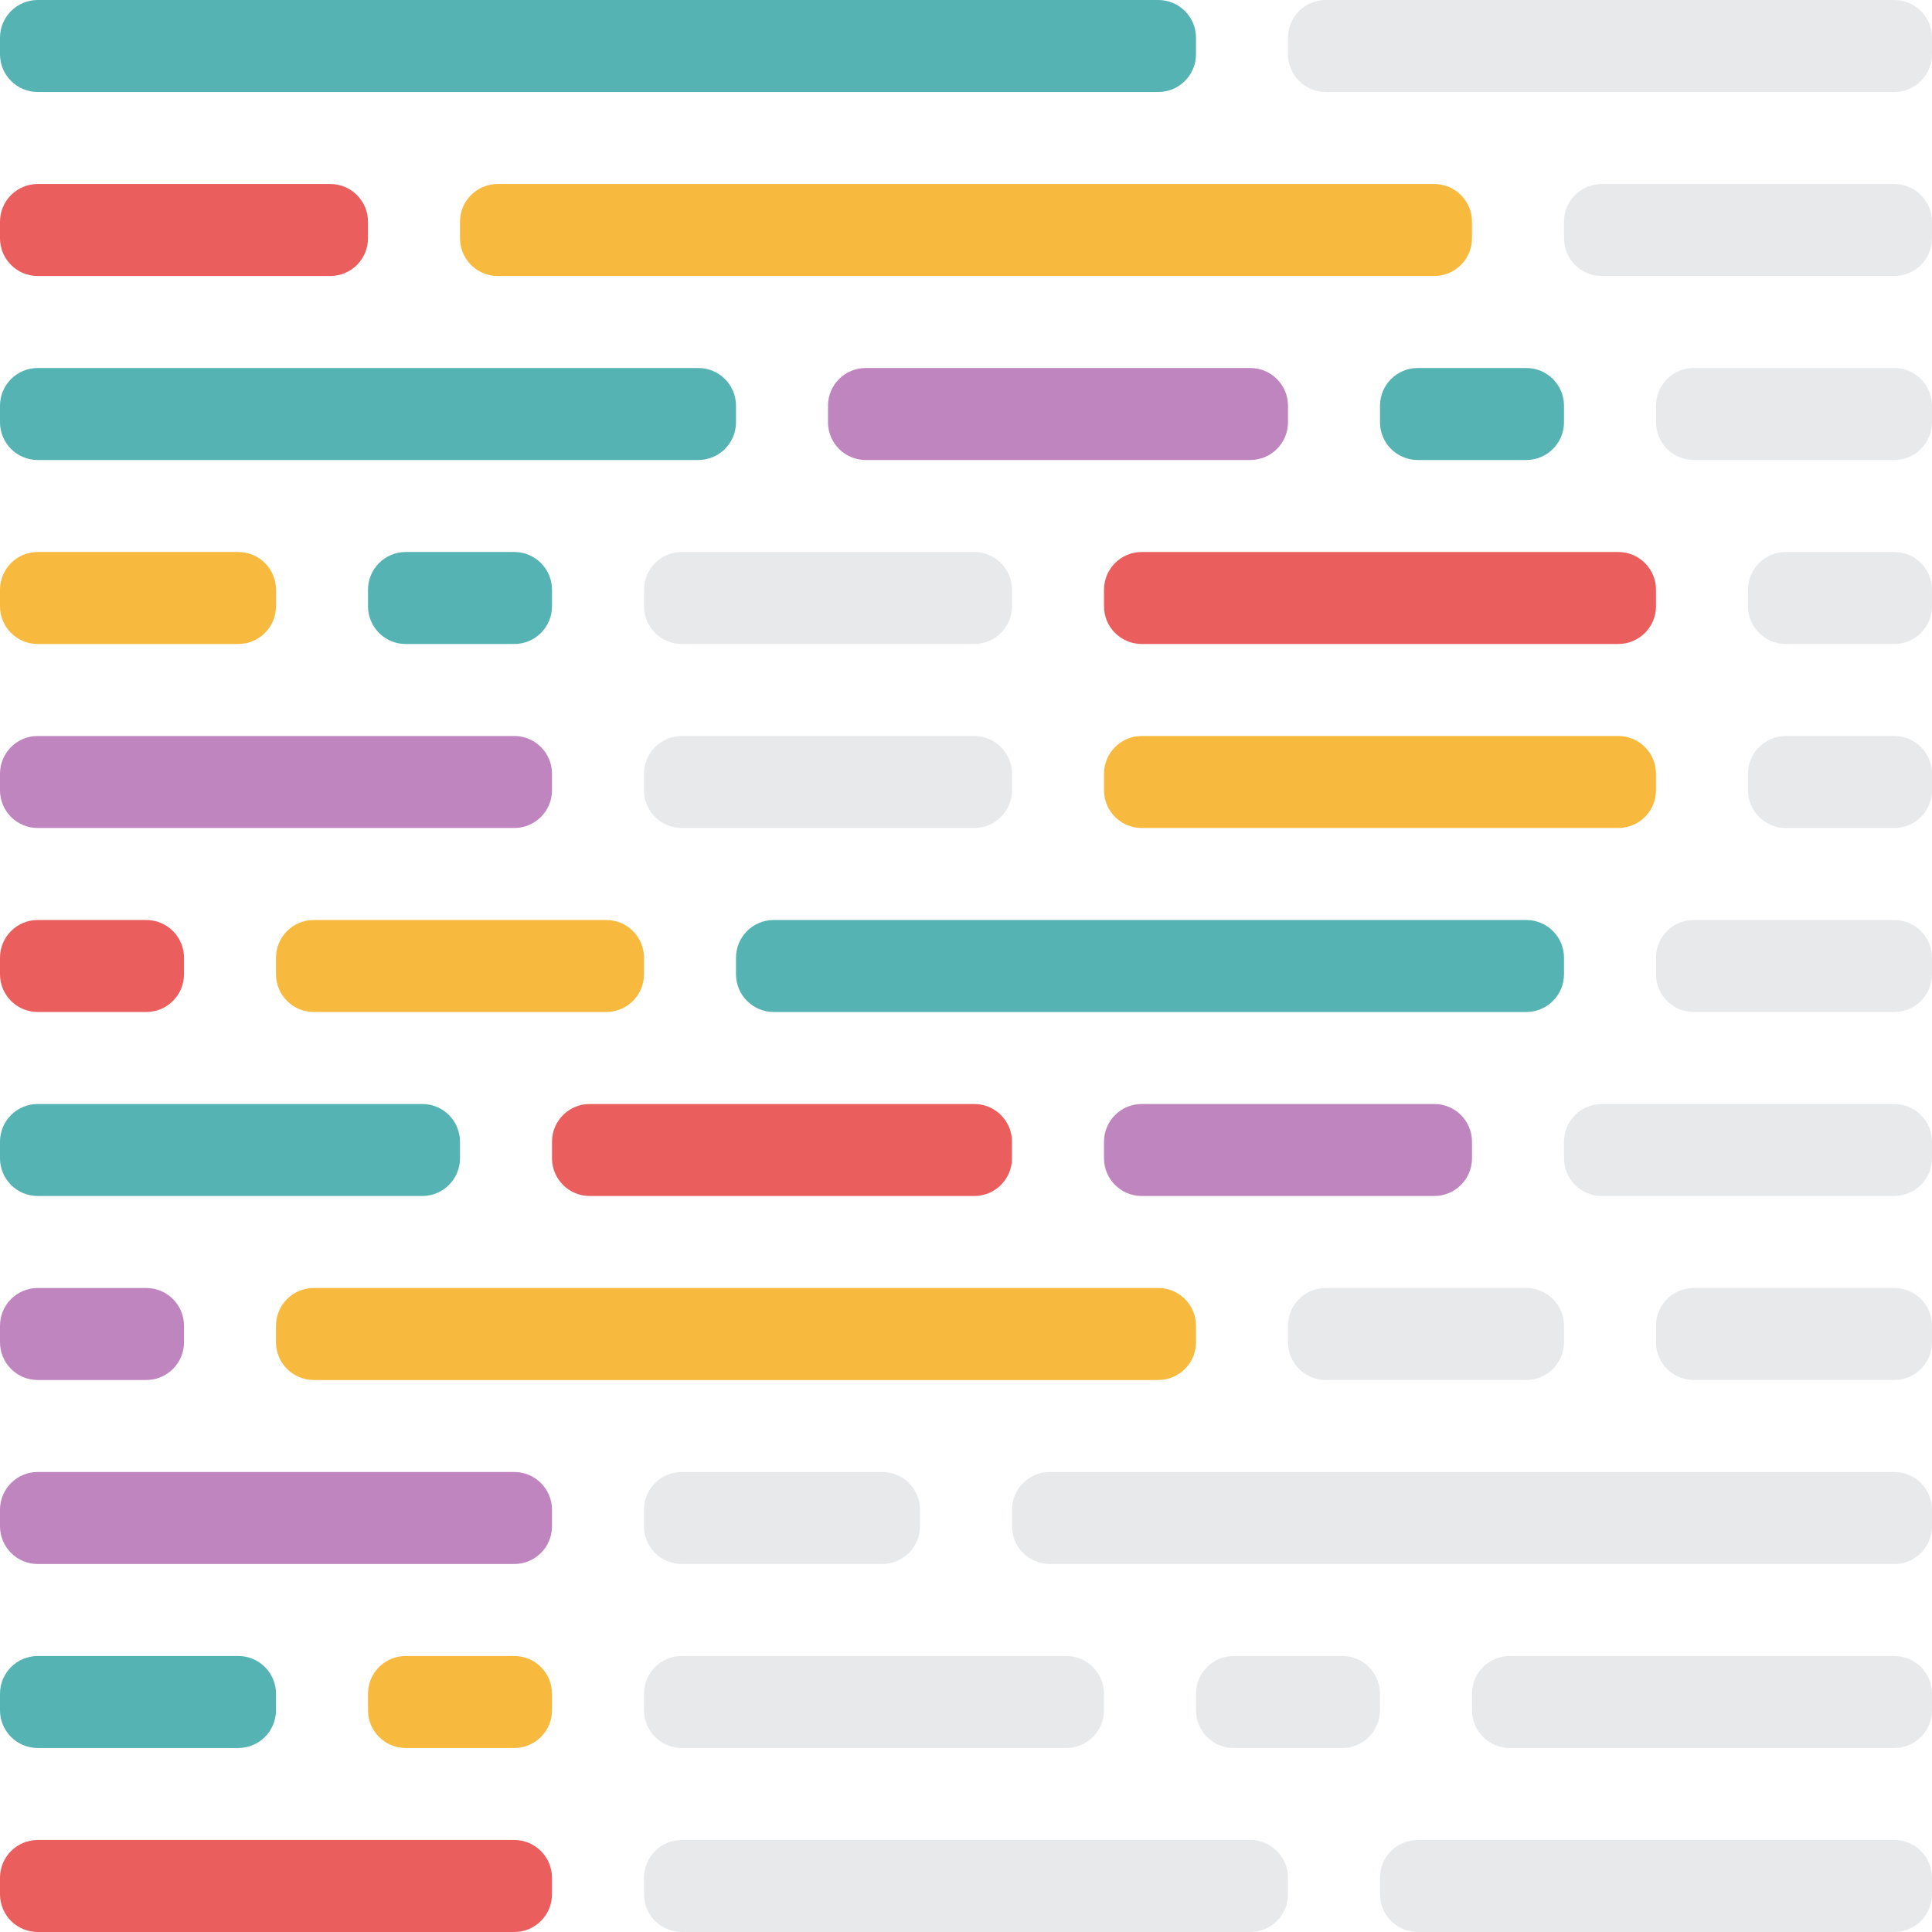
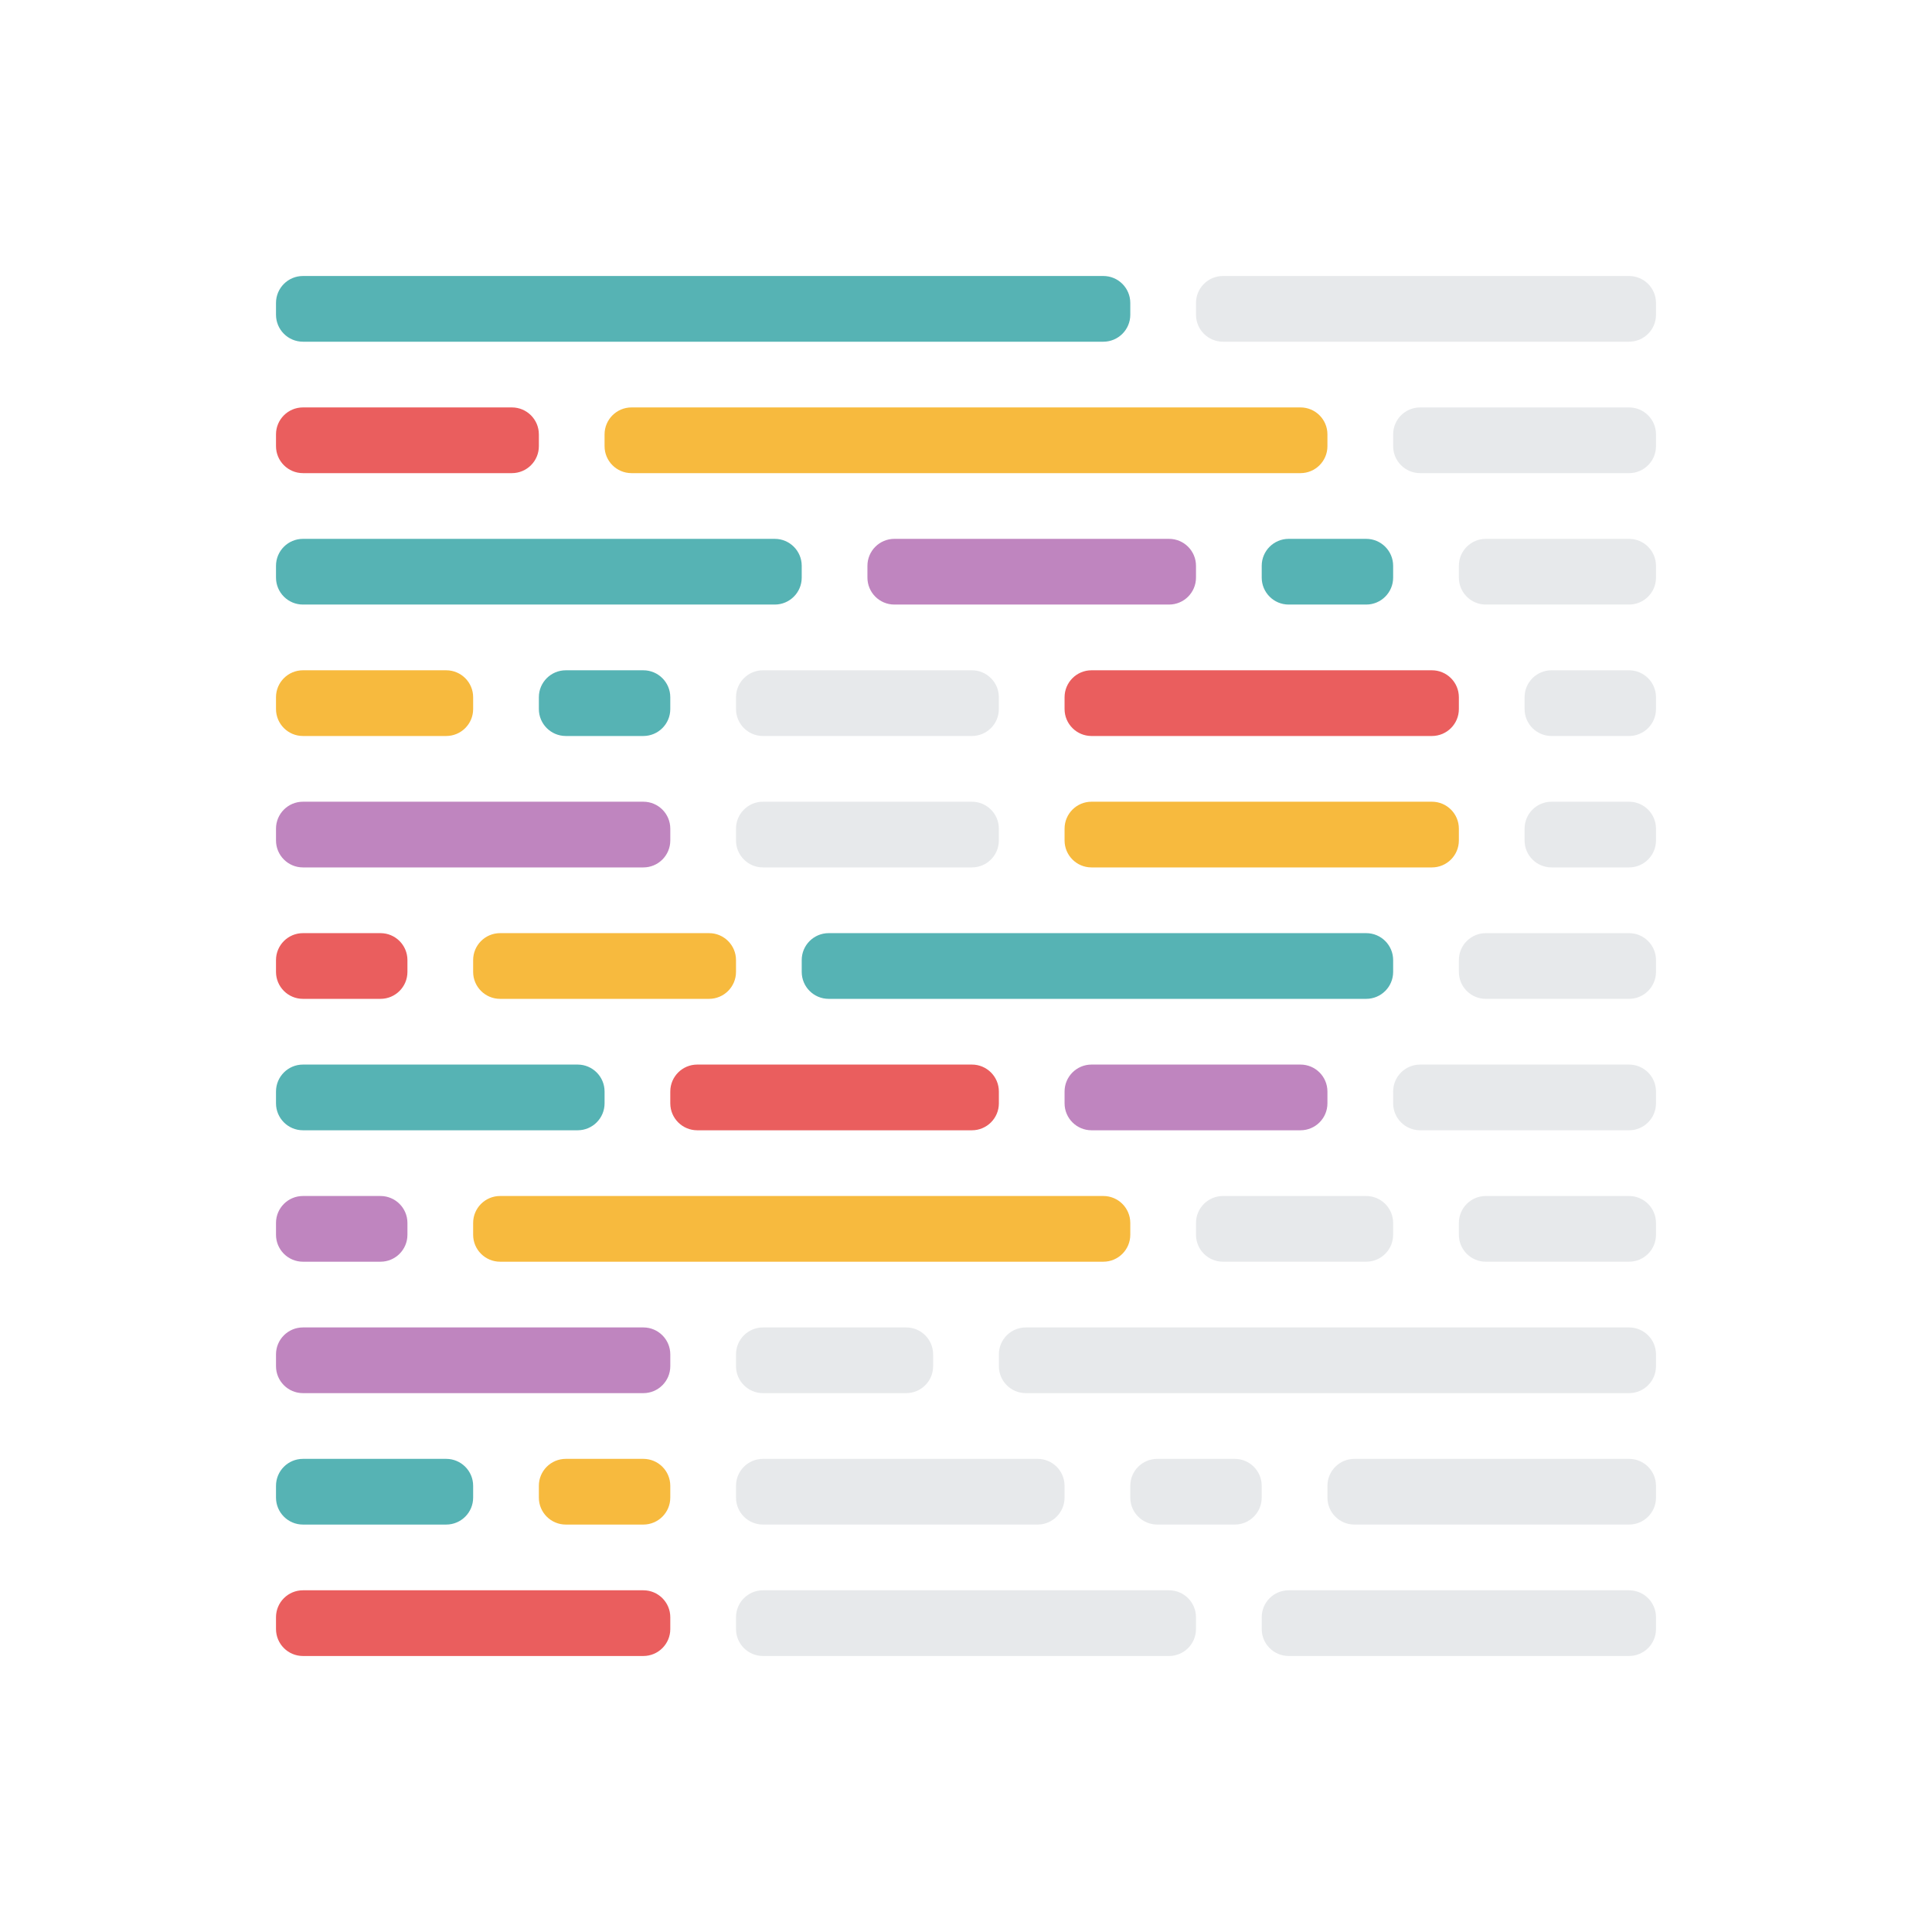
- <svg xmlns="http://www.w3.org/2000/svg" width="256px" height="256px" viewBox="0 0 256 256" version="1.1" preserveAspectRatio="xMidYMid">
+ <svg xmlns="http://www.w3.org/2000/svg" version="1.1" id="Ebene_1" x="0px" y="0px" width="256px" height="256px" viewBox="0 0 256 256" enable-background="new 0 0 256 256" xml:space="preserve">
  <g>
-     <rect fill="#56B3B4" x="182.857" y="48.762" width="24.381" height="12.19" rx="5" />
-     <rect fill="#EA5E5E" x="0" y="243.81" width="73.143" height="12.19" rx="5" />
-     <rect fill="#BF85BF" x="146.286" y="146.286" width="48.762" height="12.19" rx="5" />
-     <rect fill="#EA5E5E" x="73.143" y="146.286" width="60.952" height="12.19" rx="5" />
-     <rect fill="#56B3B4" x="0" y="146.286" width="60.952" height="12.19" rx="5" />
-     <rect fill="#BF85BF" x="0" y="195.048" width="73.143" height="12.19" rx="5" />
-     <rect fill="#BF85BF" x="0" y="97.524" width="73.143" height="12.19" rx="5" />
-     <rect fill="#F7BA3E" x="60.952" y="24.381" width="134.095" height="12.19" rx="5" />
-     <rect fill="#EA5E5E" x="0" y="24.381" width="48.762" height="12.19" rx="5" />
-     <rect fill="#F7BA3E" x="48.762" y="219.429" width="24.381" height="12.19" rx="5" />
-     <rect fill="#56B3B4" x="48.762" y="73.143" width="24.381" height="12.19" rx="5" />
-     <rect fill="#56B3B4" x="0" y="219.429" width="36.571" height="12.19" rx="5" />
-     <rect fill="#F7BA3E" x="0" y="73.143" width="36.571" height="12.19" rx="5" />
-     <rect fill="#D0D4D8" opacity="0.5" x="158.476" y="219.429" width="24.381" height="12.19" rx="5" />
-     <rect fill="#D0D4D8" opacity="0.5" x="85.333" y="219.429" width="60.952" height="12.19" rx="5" />
-     <rect fill="#D0D4D8" opacity="0.5" x="195.048" y="219.429" width="60.952" height="12.19" rx="5" />
-     <rect fill="#56B3B4" x="97.524" y="121.905" width="109.714" height="12.19" rx="5" />
-     <rect fill="#F7BA3E" x="36.571" y="121.905" width="48.762" height="12.19" rx="5" />
-     <rect fill="#EA5E5E" x="0" y="121.905" width="24.381" height="12.19" rx="5" />
-     <rect fill="#BF85BF" x="109.714" y="48.762" width="60.952" height="12.19" rx="5" />
-     <rect fill="#56B3B4" x="0" y="48.762" width="97.524" height="12.19" rx="5" />
-     <rect fill="#F7BA3E" x="36.571" y="170.667" width="121.905" height="12.19" rx="5" />
-     <rect fill="#BF85BF" x="0" y="170.667" width="24.381" height="12.19" rx="5" />
-     <rect fill="#EA5E5E" x="146.286" y="73.143" width="73.143" height="12.19" rx="5" />
-     <rect fill="#F7BA3E" x="146.286" y="97.524" width="73.143" height="12.19" rx="5" />
-     <rect fill="#56B3B4" x="0" y="0" width="158.476" height="12.19" rx="5" />
-     <rect fill="#D0D4D8" opacity="0.5" x="170.667" y="0" width="85.333" height="12.19" rx="5" />
-     <rect fill="#D0D4D8" opacity="0.5" x="170.667" y="170.667" width="36.571" height="12.19" rx="5" />
-     <rect fill="#D0D4D8" opacity="0.5" x="219.429" y="170.667" width="36.571" height="12.19" rx="5" />
-     <rect fill="#D0D4D8" opacity="0.5" x="207.238" y="146.286" width="48.762" height="12.19" rx="5" />
-     <rect fill="#D0D4D8" opacity="0.5" x="207.238" y="24.381" width="48.762" height="12.19" rx="5" />
-     <rect fill="#D0D4D8" opacity="0.5" x="219.429" y="121.905" width="36.571" height="12.19" rx="5" />
-     <rect fill="#D0D4D8" opacity="0.5" x="219.429" y="48.762" width="36.571" height="12.19" rx="5" />
-     <rect fill="#D0D4D8" opacity="0.5" x="231.619" y="73.143" width="24.381" height="12.19" rx="5" />
-     <rect fill="#D0D4D8" opacity="0.5" x="231.619" y="97.524" width="24.381" height="12.19" rx="5" />
-     <rect fill="#D0D4D8" opacity="0.5" x="134.095" y="195.048" width="121.905" height="12.19" rx="5" />
-     <rect fill="#D0D4D8" opacity="0.5" x="85.333" y="195.048" width="36.571" height="12.19" rx="5" />
-     <rect fill="#D0D4D8" opacity="0.5" x="182.857" y="243.81" width="73.143" height="12.19" rx="5" />
-     <rect fill="#D0D4D8" opacity="0.5" x="85.333" y="243.81" width="85.333" height="12.19" rx="5" />
-     <rect fill="#D0D4D8" opacity="0.5" x="85.333" y="73.143" width="48.762" height="12.19" rx="5" />
-     <rect fill="#D0D4D8" opacity="0.5" x="85.333" y="97.524" width="48.762" height="12.19" rx="5" />
+     <path fill="#56B3B4" d="M170.756,71.401h10.271c1.973,0,3.571,1.599,3.571,3.571v1.564c0,1.973-1.599,3.571-3.571,3.571h-10.271   c-1.973,0-3.572-1.599-3.572-3.571v-1.564C167.184,73,168.783,71.401,170.756,71.401z" />
+     <path fill="#EA5E5E" d="M40.143,210.722h45.103c1.972,0,3.571,1.599,3.571,3.571v1.564c0,1.973-1.599,3.571-3.571,3.571H40.143   c-1.972,0-3.571-1.599-3.571-3.571v-1.564C36.571,212.32,38.17,210.722,40.143,210.722z" />
+     <path fill="#BF85BF" d="M144.632,141.061h27.688c1.972,0,3.571,1.6,3.571,3.571v1.565c0,1.973-1.6,3.571-3.571,3.571h-27.688   c-1.972,0-3.571-1.599-3.571-3.571v-1.565C141.061,142.66,142.66,141.061,144.632,141.061z" />
+     <path fill="#EA5E5E" d="M92.388,141.061h36.395c1.973,0,3.572,1.6,3.572,3.571v1.565c0,1.973-1.6,3.571-3.572,3.571H92.388   c-1.973,0-3.571-1.599-3.571-3.571v-1.565C88.816,142.66,90.415,141.061,92.388,141.061z" />
+     <path fill="#56B3B4" d="M40.143,141.061h36.395c1.973,0,3.571,1.6,3.571,3.571v1.565c0,1.973-1.599,3.571-3.571,3.571H40.143   c-1.972,0-3.571-1.599-3.571-3.571v-1.565C36.571,142.66,38.17,141.061,40.143,141.061z" />
+     <path fill="#BF85BF" d="M40.143,175.892h45.103c1.972,0,3.571,1.599,3.571,3.571v1.564c0,1.973-1.599,3.571-3.571,3.571H40.143   c-1.972,0-3.571-1.599-3.571-3.571v-1.564C36.571,177.49,38.17,175.892,40.143,175.892z" />
+     <path fill="#BF85BF" d="M40.143,106.231h45.103c1.972,0,3.571,1.599,3.571,3.571v1.564c0,1.973-1.599,3.572-3.571,3.572H40.143   c-1.972,0-3.571-1.599-3.571-3.572v-1.564C36.571,107.83,38.17,106.231,40.143,106.231z" />
+     <path fill="#F7BA3E" d="M83.68,53.986h88.64c1.972,0,3.571,1.599,3.571,3.571v1.564c0,1.973-1.6,3.572-3.571,3.572H83.68   c-1.973,0-3.572-1.599-3.572-3.572v-1.564C80.108,55.585,81.708,53.986,83.68,53.986z" />
+     <path fill="#EA5E5E" d="M40.143,53.986H67.83c1.973,0,3.572,1.599,3.572,3.571v1.564c0,1.973-1.599,3.572-3.572,3.572H40.143   c-1.972,0-3.571-1.599-3.571-3.572v-1.564C36.571,55.585,38.17,53.986,40.143,53.986z" />
+     <path fill="#F7BA3E" d="M74.973,193.307h10.272c1.972,0,3.571,1.599,3.571,3.571v1.564c0,1.973-1.599,3.571-3.571,3.571H74.973   c-1.972,0-3.571-1.599-3.571-3.571v-1.564C71.401,194.905,73,193.307,74.973,193.307z" />
+     <path fill="#56B3B4" d="M74.973,88.816h10.272c1.972,0,3.571,1.599,3.571,3.571v1.565c0,1.972-1.599,3.571-3.571,3.571H74.973   c-1.972,0-3.571-1.599-3.571-3.571v-1.565C71.401,90.415,73,88.816,74.973,88.816z" />
+     <path fill="#56B3B4" d="M40.143,193.307h18.979c1.973,0,3.572,1.599,3.572,3.571v1.564c0,1.973-1.599,3.571-3.572,3.571H40.143   c-1.972,0-3.571-1.599-3.571-3.571v-1.564C36.571,194.905,38.17,193.307,40.143,193.307z" />
+     <path fill="#F7BA3E" d="M40.143,88.816h18.979c1.973,0,3.572,1.599,3.572,3.571v1.565c0,1.972-1.599,3.571-3.572,3.571H40.143   c-1.972,0-3.571-1.599-3.571-3.571v-1.565C36.571,90.415,38.17,88.816,40.143,88.816z" />
+     <path opacity="0.5" fill="#D0D4D8" enable-background="new    " d="M153.341,193.307h10.271c1.973,0,3.571,1.599,3.571,3.571v1.564   c0,1.973-1.599,3.571-3.571,3.571h-10.271c-1.973,0-3.572-1.599-3.572-3.571v-1.564   C149.769,194.905,151.368,193.307,153.341,193.307z" />
+     <path opacity="0.5" fill="#D0D4D8" enable-background="new    " d="M101.095,193.307h36.394c1.973,0,3.571,1.599,3.571,3.571v1.564   c0,1.973-1.599,3.571-3.571,3.571h-36.394c-1.973,0-3.571-1.599-3.571-3.571v-1.564C97.524,194.905,99.123,193.307,101.095,193.307   z" />
+     <path opacity="0.5" fill="#D0D4D8" enable-background="new    " d="M179.463,193.307h36.395c1.973,0,3.571,1.599,3.571,3.571v1.564   c0,1.973-1.599,3.571-3.571,3.571h-36.395c-1.973,0-3.571-1.599-3.571-3.571v-1.564   C175.892,194.905,177.49,193.307,179.463,193.307z" />
+     <path fill="#56B3B4" d="M109.803,123.646h71.225c1.973,0,3.571,1.599,3.571,3.571v1.564c0,1.973-1.599,3.572-3.571,3.572h-71.225   c-1.973,0-3.571-1.6-3.571-3.572v-1.564C106.231,125.246,107.83,123.646,109.803,123.646z" />
+     <path fill="#F7BA3E" d="M66.265,123.646h27.688c1.972,0,3.571,1.599,3.571,3.571v1.564c0,1.973-1.599,3.572-3.571,3.572H66.265   c-1.972,0-3.571-1.6-3.571-3.572v-1.564C62.694,125.246,64.293,123.646,66.265,123.646z" />
+     <path fill="#EA5E5E" d="M40.143,123.646h10.272c1.973,0,3.572,1.599,3.572,3.571v1.564c0,1.973-1.599,3.572-3.572,3.572H40.143   c-1.972,0-3.571-1.6-3.571-3.572v-1.564C36.571,125.246,38.17,123.646,40.143,123.646z" />
+     <path fill="#BF85BF" d="M118.51,71.401h36.394c1.973,0,3.571,1.599,3.571,3.571v1.564c0,1.973-1.599,3.571-3.571,3.571H118.51   c-1.973,0-3.571-1.599-3.571-3.571v-1.564C114.939,73,116.538,71.401,118.51,71.401z" />
+     <path fill="#56B3B4" d="M40.143,71.401h62.518c1.972,0,3.571,1.599,3.571,3.571v1.564c0,1.973-1.599,3.571-3.571,3.571H40.143   c-1.972,0-3.571-1.599-3.571-3.571v-1.564C36.571,73,38.17,71.401,40.143,71.401z" />
+     <path fill="#F7BA3E" d="M66.265,158.476h79.932c1.973,0,3.571,1.6,3.571,3.571v1.565c0,1.973-1.599,3.571-3.571,3.571H66.265   c-1.972,0-3.571-1.599-3.571-3.571v-1.565C62.694,160.075,64.293,158.476,66.265,158.476z" />
+     <path fill="#BF85BF" d="M40.143,158.476h10.272c1.973,0,3.572,1.6,3.572,3.571v1.565c0,1.973-1.599,3.571-3.572,3.571H40.143   c-1.972,0-3.571-1.599-3.571-3.571v-1.565C36.571,160.075,38.17,158.476,40.143,158.476z" />
+     <path fill="#EA5E5E" d="M144.632,88.816h45.103c1.973,0,3.572,1.599,3.572,3.571v1.565c0,1.972-1.6,3.571-3.572,3.571h-45.103   c-1.972,0-3.571-1.599-3.571-3.571v-1.565C141.061,90.415,142.66,88.816,144.632,88.816z" />
+     <path fill="#F7BA3E" d="M144.632,106.231h45.103c1.973,0,3.572,1.599,3.572,3.571v1.564c0,1.973-1.6,3.572-3.572,3.572h-45.103   c-1.972,0-3.571-1.599-3.571-3.572v-1.564C141.061,107.83,142.66,106.231,144.632,106.231z" />
+     <path fill="#56B3B4" d="M40.143,36.571h106.055c1.973,0,3.571,1.599,3.571,3.571v1.565c0,1.973-1.599,3.571-3.571,3.571H40.143   c-1.972,0-3.571-1.599-3.571-3.571v-1.565C36.571,38.17,38.17,36.571,40.143,36.571z" />
+     <path opacity="0.5" fill="#D0D4D8" enable-background="new    " d="M162.047,36.571h53.811c1.973,0,3.571,1.599,3.571,3.571v1.565   c0,1.973-1.599,3.571-3.571,3.571h-53.811c-1.972,0-3.571-1.599-3.571-3.571v-1.565C158.476,38.17,160.075,36.571,162.047,36.571z" />
+     <path opacity="0.5" fill="#D0D4D8" enable-background="new    " d="M162.047,158.476h18.98c1.973,0,3.571,1.6,3.571,3.571v1.565   c0,1.973-1.599,3.571-3.571,3.571h-18.98c-1.972,0-3.571-1.599-3.571-3.571v-1.565   C158.476,160.075,160.075,158.476,162.047,158.476z" />
+     <path opacity="0.5" fill="#D0D4D8" enable-background="new    " d="M196.878,158.476h18.979c1.973,0,3.571,1.6,3.571,3.571v1.565   c0,1.973-1.599,3.571-3.571,3.571h-18.979c-1.973,0-3.571-1.599-3.571-3.571v-1.565   C193.307,160.075,194.905,158.476,196.878,158.476z" />
+     <path opacity="0.5" fill="#D0D4D8" enable-background="new    " d="M188.17,141.061h27.688c1.973,0,3.571,1.6,3.571,3.571v1.565   c0,1.973-1.599,3.571-3.571,3.571H188.17c-1.973,0-3.571-1.599-3.571-3.571v-1.565C184.599,142.66,186.197,141.061,188.17,141.061z   " />
+     <path opacity="0.5" fill="#D0D4D8" enable-background="new    " d="M188.17,53.986h27.688c1.973,0,3.571,1.599,3.571,3.571v1.564   c0,1.973-1.599,3.572-3.571,3.572H188.17c-1.973,0-3.571-1.599-3.571-3.572v-1.564C184.599,55.585,186.197,53.986,188.17,53.986z" />
+     <path opacity="0.5" fill="#D0D4D8" enable-background="new    " d="M196.878,123.646h18.979c1.973,0,3.571,1.599,3.571,3.571v1.564   c0,1.973-1.599,3.572-3.571,3.572h-18.979c-1.973,0-3.571-1.6-3.571-3.572v-1.564C193.307,125.246,194.905,123.646,196.878,123.646   z" />
+     <path opacity="0.5" fill="#D0D4D8" enable-background="new    " d="M196.878,71.401h18.979c1.973,0,3.571,1.599,3.571,3.571v1.564   c0,1.973-1.599,3.571-3.571,3.571h-18.979c-1.973,0-3.571-1.599-3.571-3.571v-1.564C193.307,73,194.905,71.401,196.878,71.401z" />
+     <path opacity="0.5" fill="#D0D4D8" enable-background="new    " d="M205.585,88.816h10.272c1.973,0,3.571,1.599,3.571,3.571v1.565   c0,1.972-1.599,3.571-3.571,3.571h-10.272c-1.973,0-3.571-1.599-3.571-3.571v-1.565C202.014,90.415,203.612,88.816,205.585,88.816z   " />
+     <path opacity="0.5" fill="#D0D4D8" enable-background="new    " d="M205.585,106.231h10.272c1.973,0,3.571,1.599,3.571,3.571v1.564   c0,1.973-1.599,3.572-3.571,3.572h-10.272c-1.973,0-3.571-1.599-3.571-3.572v-1.564   C202.014,107.83,203.612,106.231,205.585,106.231z" />
+     <path opacity="0.5" fill="#D0D4D8" enable-background="new    " d="M135.926,175.892h79.932c1.973,0,3.571,1.599,3.571,3.571v1.564   c0,1.973-1.599,3.571-3.571,3.571h-79.932c-1.973,0-3.571-1.599-3.571-3.571v-1.564   C132.354,177.49,133.953,175.892,135.926,175.892z" />
+     <path opacity="0.5" fill="#D0D4D8" enable-background="new    " d="M101.095,175.892h18.979c1.973,0,3.572,1.599,3.572,3.571v1.564   c0,1.973-1.599,3.571-3.572,3.571h-18.979c-1.973,0-3.571-1.599-3.571-3.571v-1.564C97.524,177.49,99.123,175.892,101.095,175.892z   " />
+     <path opacity="0.5" fill="#D0D4D8" enable-background="new    " d="M170.756,210.722h45.102c1.973,0,3.571,1.599,3.571,3.571v1.564   c0,1.973-1.599,3.571-3.571,3.571h-45.102c-1.973,0-3.572-1.599-3.572-3.571v-1.564   C167.184,212.32,168.783,210.722,170.756,210.722z" />
+     <path opacity="0.5" fill="#D0D4D8" enable-background="new    " d="M101.095,210.722h53.809c1.973,0,3.571,1.599,3.571,3.571v1.564   c0,1.973-1.599,3.571-3.571,3.571h-53.809c-1.973,0-3.571-1.599-3.571-3.571v-1.564C97.524,212.32,99.123,210.722,101.095,210.722z   " />
+     <path opacity="0.5" fill="#D0D4D8" enable-background="new    " d="M101.095,88.816h27.687c1.973,0,3.572,1.599,3.572,3.571v1.565   c0,1.972-1.6,3.571-3.572,3.571h-27.687c-1.973,0-3.571-1.599-3.571-3.571v-1.565C97.524,90.415,99.123,88.816,101.095,88.816z" />
+     <path opacity="0.5" fill="#D0D4D8" enable-background="new    " d="M101.095,106.231h27.687c1.973,0,3.572,1.599,3.572,3.571v1.564   c0,1.973-1.6,3.572-3.572,3.572h-27.687c-1.973,0-3.571-1.599-3.571-3.572v-1.564C97.524,107.83,99.123,106.231,101.095,106.231z" />
  </g>
</svg>
